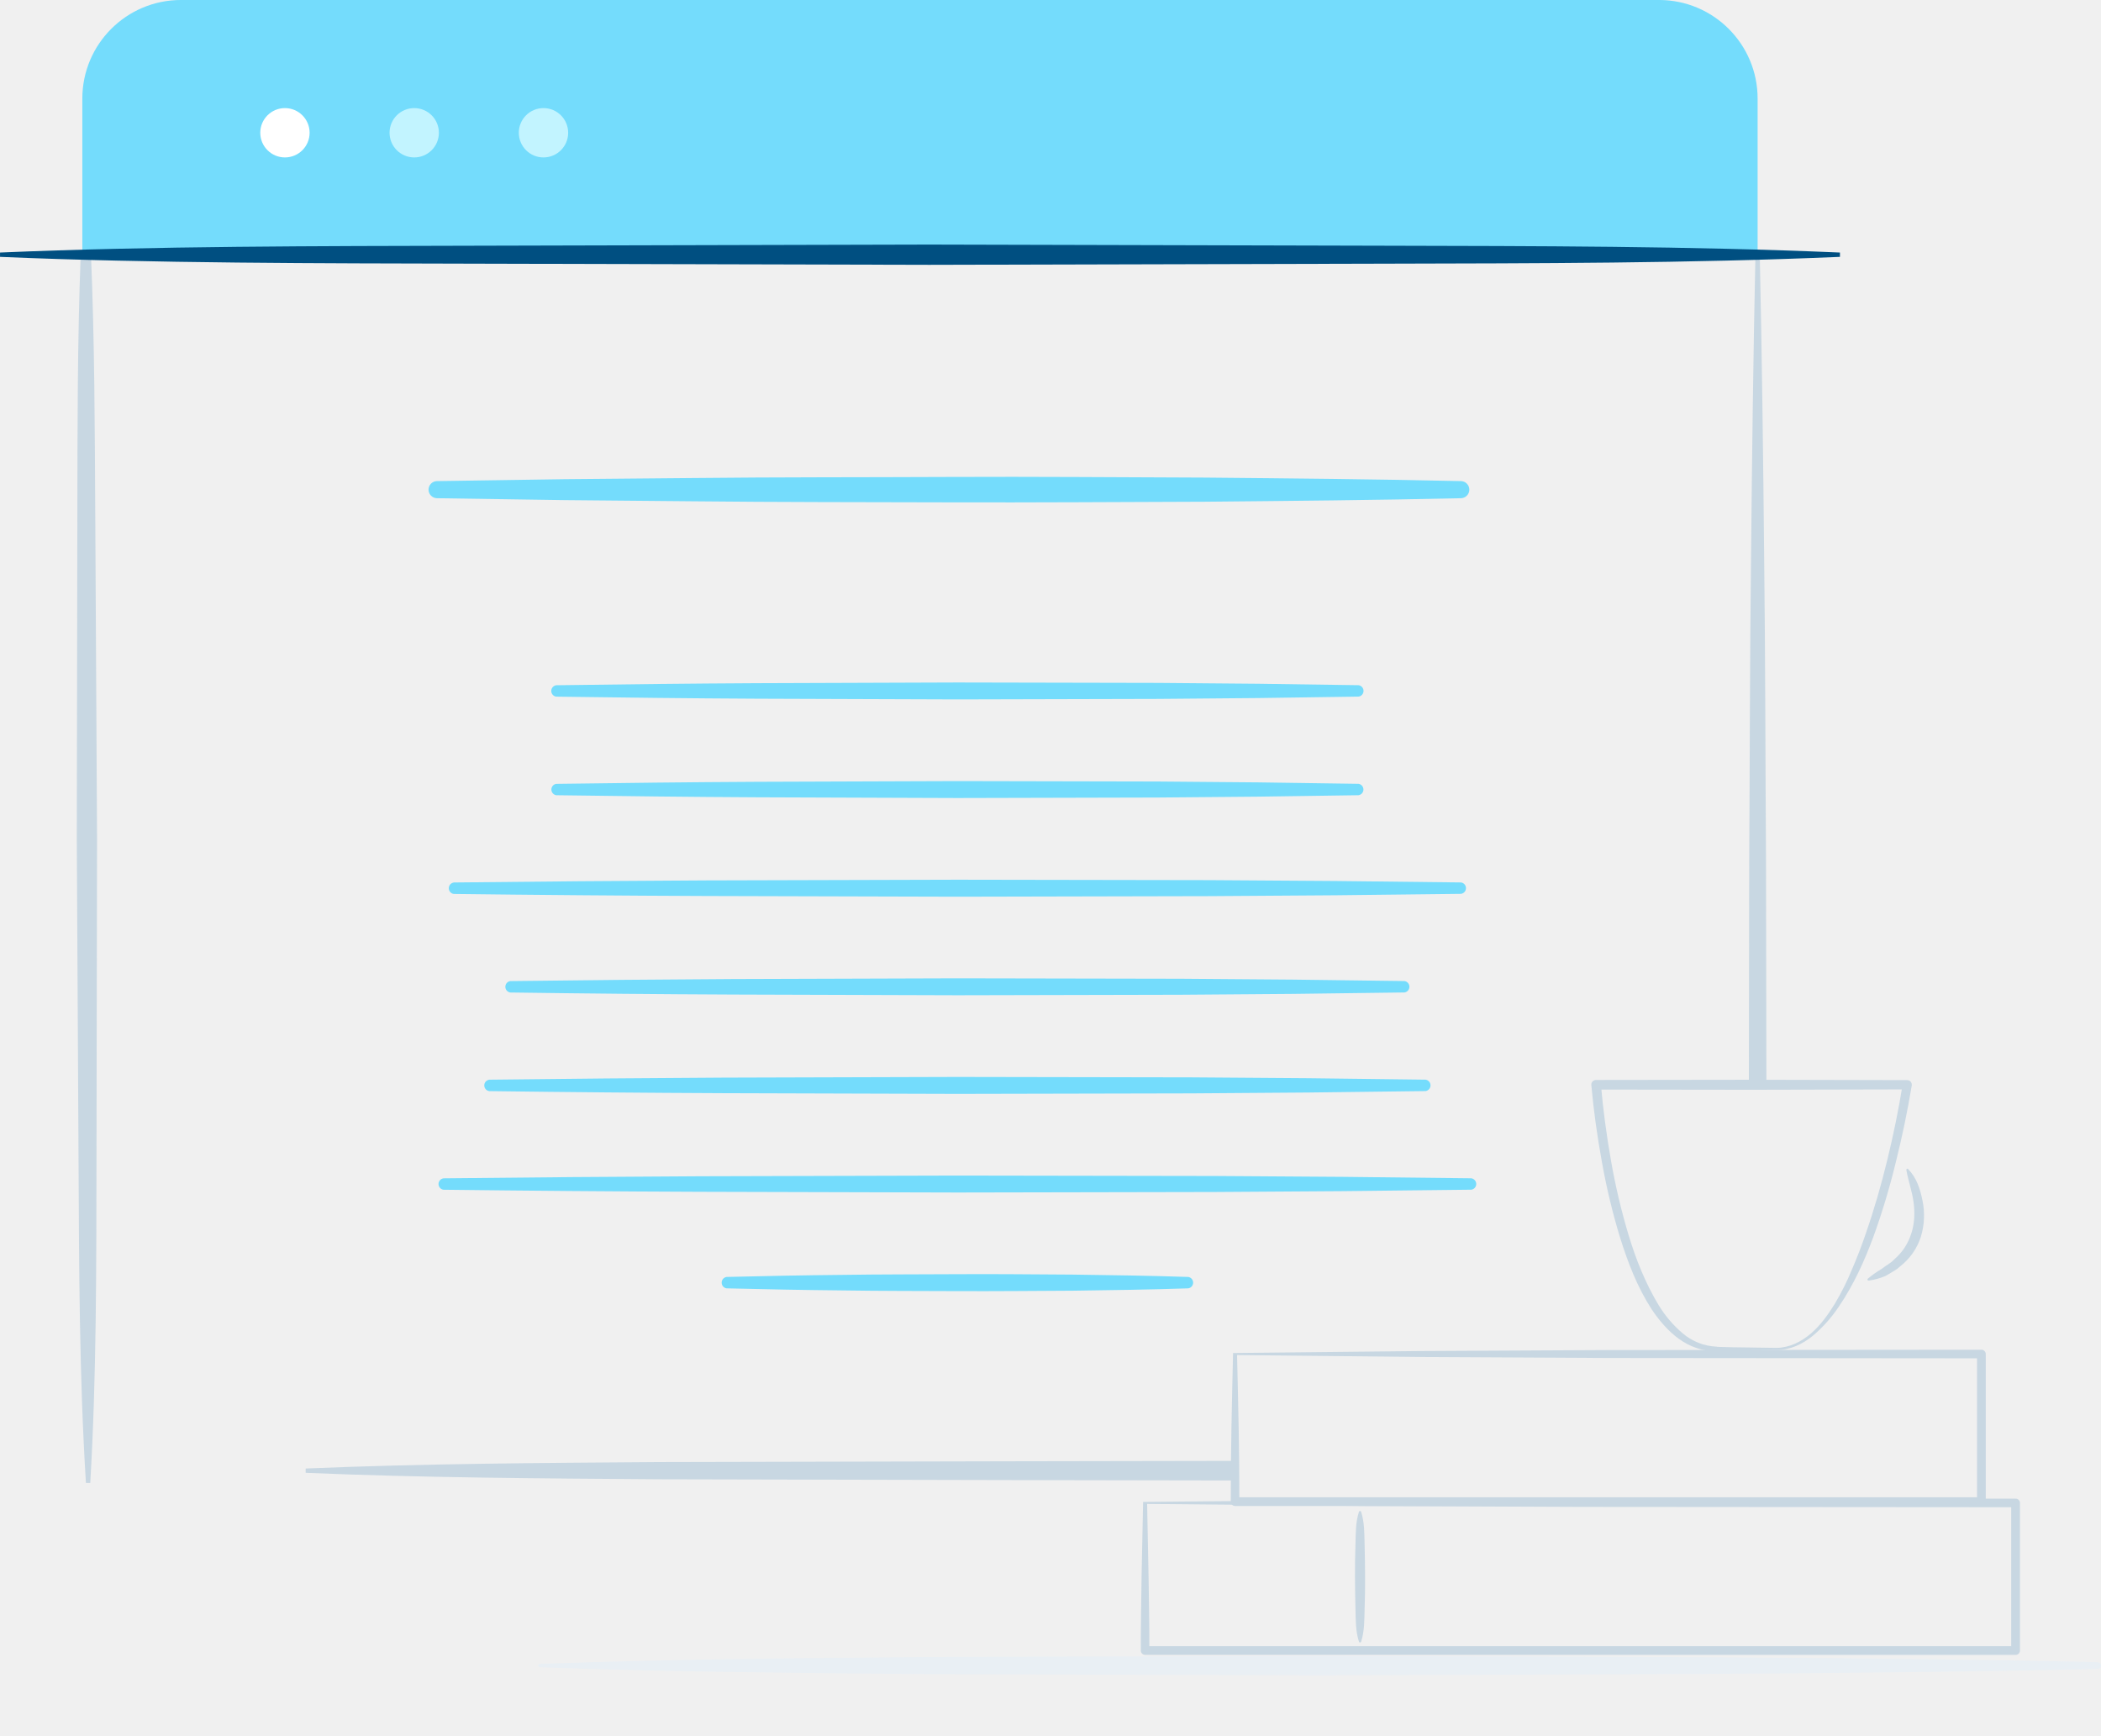
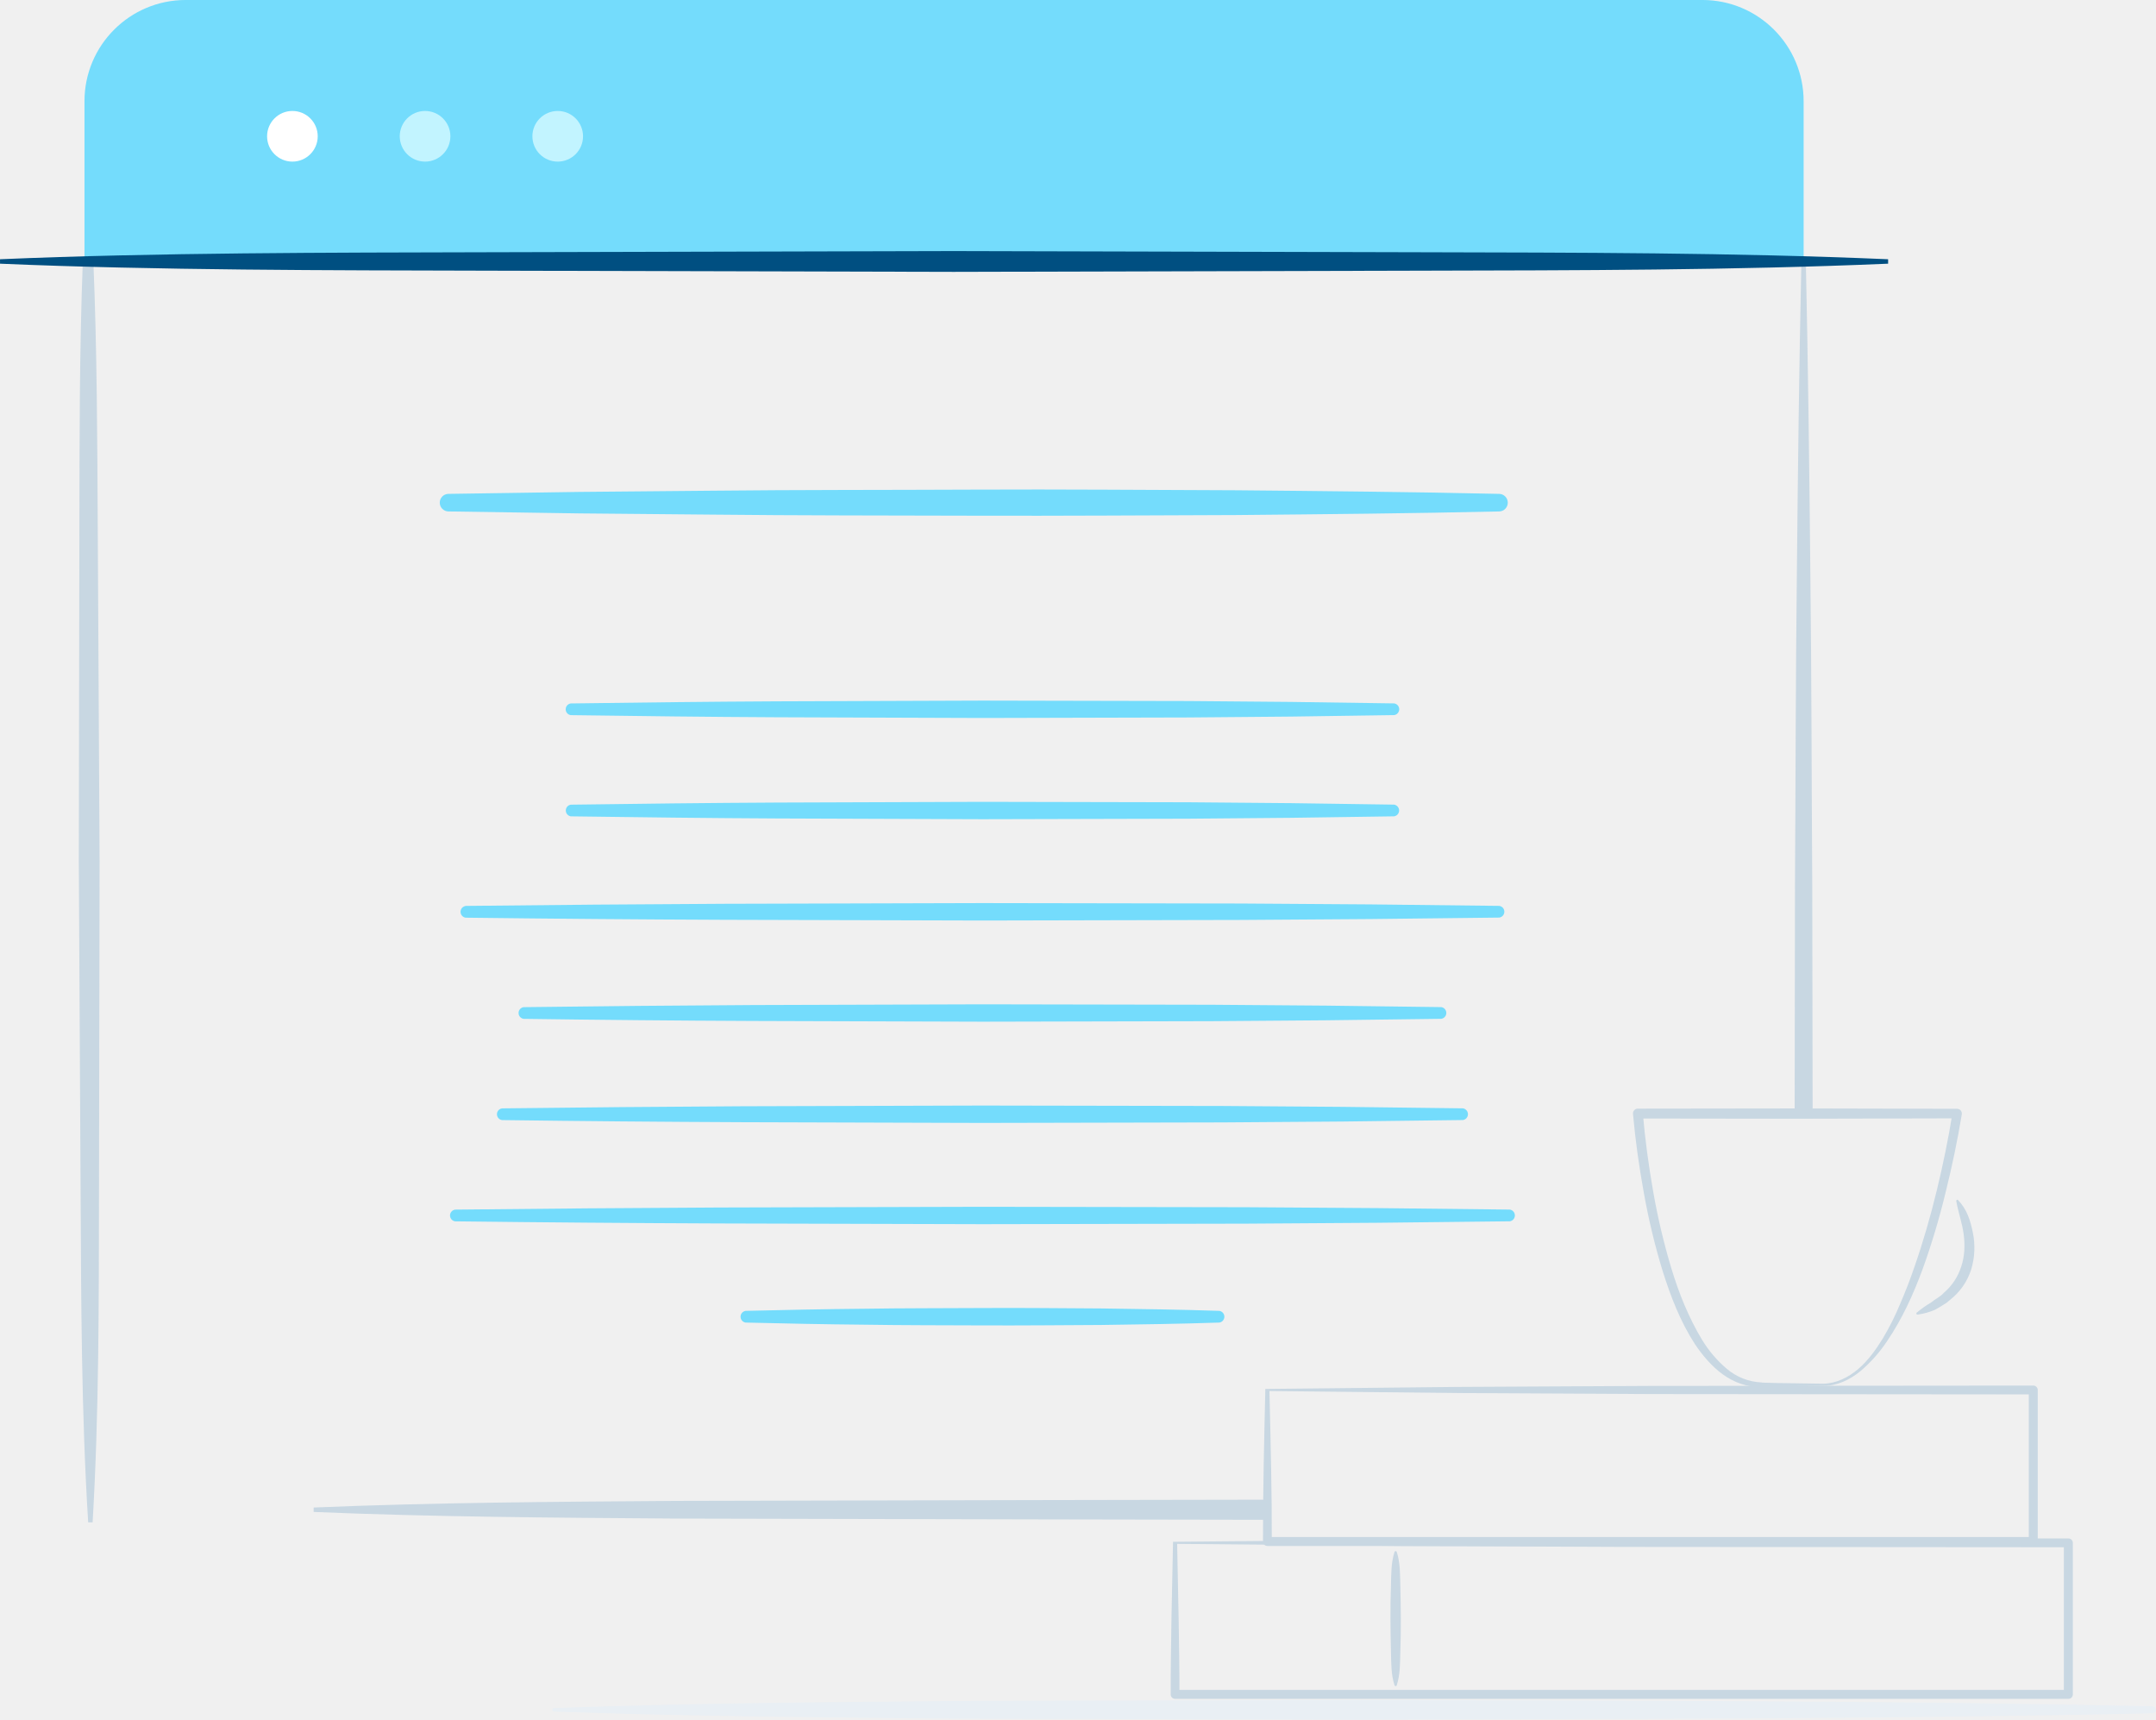
- <svg xmlns="http://www.w3.org/2000/svg" viewBox="0 0 1457.93 1204.81">
-   <path d="M63.09 175.84h-7.06c-2.35 60.91-2.25 121.81-2.35 182.72l-.39 223.56 1.21 223.55c.39 74.52.49 149 5.13 223.55h3c4.37-74.53 4.2-149 4.32-223.56l.4-223.57-1.24-223.56c-.33-60.9-.45-121.8-3.02-182.69zM1225.74 754.57l-.26-155.84c-.46-70.33-.44-140.65-1.28-211-.68-70.32-1.53-140.65-3.06-211h-3c-1.53 70.32-2.38 140.65-3.06 211-.84 70.33-.83 140.65-1.28 211l-.23 156.61c4.06.45 8.1-1.08 12.17-.77zM855.19 1013.89l-152.32.27-245.39.55c-81.8.6-163.59 1.06-245.39 4.48v3c81.8 3.42 163.59 3.88 245.39 4.48l245.39.55 152 .27c.23-2.79.33-11.84.32-13.6z" fill="#c8d7e2" />
-   <path d="M57.13 176.78V68.44A68.45 68.45 0 0 1 125.58-.01H1151.2a68.45 68.45 0 0 1 68.45 68.45v108.34z" fill="#74dcfc" />
-   <path d="M1276.78 178.27c-105.31 4.5-210.63 4.47-315.94 4.73l-315.94.8-315.94-.8c-105.31-.26-223.63-.22-328.94-4.73v-3c105.31-4.51 223.63-4.47 328.94-4.73l315.94-.8 315.94.8c105.31.26 210.63.22 315.94 4.73z" fill="#004f81" />
-   <circle cx="197.73" cy="92.14" r="17.12" fill="#fff" />
-   <circle cx="287.44" cy="92.14" r="17.12" fill="#c2f4ff" />
-   <circle cx="377.14" cy="92.14" r="17.12" fill="#c2f4ff" />
-   <path d="M374.58 1154.77c90.09-3.27 180.17-4 270.26-4.78l270.26-.75c180.17.71 360.34.31 540.52 4.34a2.375 2.375 0 0 1 0 4.75c-180.17 4-360.34 3.63-540.52 4.34l-270.26-.75c-90.09-.82-180.17-1.51-270.26-4.78a1.19 1.19 0 0 1 0-2.37z" fill="#e9eff4" />
-   <path d="M796.03 1043.77v.69l1 50.83c.23 16.8.61 33.5.53 50.22l-3-3h604.06l-3 3v-102.45l3 3-300.89-.23-150.73-.65zm-2.8-1.4h.71l150.29-1.39 151.3-.65 303.17-.23a3 3 0 0 1 3 3v102.45a3 3 0 0 1-3 3H794.65a3 3 0 0 1-3-3c-.07-17.44.31-34.88.53-52.23z" fill="#c8d7e2" />
-   <path d="M858.44 940.43v.69c.78 34.33 1.67 67.62 1.57 101l-3-3h517.91l-3 3v-102.4l3 3-257.82-.23-129.21-.68zm-2.79-1.4h.7l128.77-1.37 129.75-.68 260.09-.23a3 3 0 0 1 3 3v102.45a3 3 0 0 1-3 3h-517.9a3 3 0 0 1-3-3c-.07-34.66.81-69.42 1.59-103.17zM944.51 1049.19c2.4 7.52 2.2 15 2.42 22.55s.27 15 .34 22.55-.11 15-.34 22.55 0 15-2.42 22.55a.78.78 0 0 1-1 .5.79.79 0 0 1-.5-.5c-2.41-7.52-2.2-15-2.42-22.55s-.27-15-.34-22.55.11-15 .34-22.55 0-15 2.42-22.55a.78.78 0 0 1 1.48 0z" fill="#c8d7e2" />
-   <path d="M1232.94 936.95l-24.23.26c-4 0-8.08.09-12.11.23l-6.06.17h-2.7v-2.94h.28l3-.08v3.12c-9.36.31-18.7-3.1-26.22-8.59s-13.58-12.73-18.7-20.3c-10-15.39-16.53-32.51-21.94-49.7a450.89 450.89 0 0 1-12.64-52.54c-3.22-17.72-5.75-35.48-7.36-53.51a3.27 3.27 0 0 1 3-3.55h.34l107.93-.14 107.93.25a3.17 3.17 0 0 1 3.16 3.18 3.54 3.54 0 0 1 0 .51c-2.94 17.87-6.66 35.44-11 53a498.35 498.35 0 0 1-15.54 51.81c-6.25 16.93-13.78 33.56-24 48.58a95.59 95.59 0 0 1-18.08 20.32c-6.99 5.77-15.78 9.97-25.06 9.92zm0-1.48c8.84-.15 17.1-4.3 23.73-10s11.9-13.06 16.53-20.59a178.52 178.52 0 0 0 11.89-23.79q5.3-12.22 9.59-24.89c5.85-16.82 10.79-34 15-51.34s7.83-34.9 10.63-52.45l3.16 3.68-107.93.25-107.93-.14 3.3-3.56c1.5 17.64 3.93 35.37 7 52.87a444.8 444.8 0 0 0 12.25 51.83c5.13 17 11.77 33.5 20.81 48.47a80.55 80.55 0 0 0 16.77 19.64 38.83 38.83 0 0 0 23.42 9.17h.08a1.56 1.56 0 0 1-.07 3.12l-3-.08h-.28v-2.94h2.7l6.06.17c4 .14 8.08.2 12.11.23zM1324.1 811.4c5.93 6 8.41 14 10 22a50.89 50.89 0 0 1-1.12 24.81 42.38 42.38 0 0 1-14.23 20.52l-2.37 2c-.84.6-1.74 1.1-2.61 1.65-1.74 1.1-3.53 2.12-5.31 3.13a44.78 44.78 0 0 1-11.74 3.26.76.76 0 0 1-.62-1.31l.09-.08a69.87 69.87 0 0 1 9.54-6.73c2.89-2.39 6.42-3.95 8.87-6.74a38.45 38.45 0 0 0 11.7-17.89c2.27-6.81 2.54-14.29 1.56-21.66s-3.57-14.48-5-22.32v-.06a.77.77 0 0 1 1.3-.68z" fill="#c8d7e2" />
-   <path d="M303.07 333.9l88.85-1.33 88.85-.81c59.24-.65 118.47-.46 177.71-.74s118.47.24 177.71.44c59.24.56 118.47 1.09 177.71 2.44a5.94 5.94 0 0 1 0 11.87c-59.24 1.35-118.47 1.88-177.71 2.44-59.24.19-118.47.62-177.71.44s-118.47-.09-177.71-.74l-88.85-.81-88.85-1.33a5.94 5.94 0 0 1 0-11.87zM385.95 475.58c46.4-.64 92.81-1.19 139.21-1.43l139.19-.49 139.21.29 69.61.6 69.61 1a4 4 0 0 1 0 7.91l-69.61 1-69.61.6-139.21.35-139.21-.49c-46.4-.23-92.81-.79-139.21-1.43a4 4 0 0 1 0-7.91zM386.01 544.02c46.39-.64 92.79-1.19 139.18-1.43l139.16-.49 139.18.29 69.59.6 69.59 1a4 4 0 0 1 0 7.91l-69.59 1-69.59.6-139.18.35-139.16-.51c-46.39-.23-92.79-.79-139.18-1.43a4 4 0 0 1 0-7.91zM314.84 612.46q87.38-1 174.76-1.43l174.75-.48 174.76.29 87.38.6 87.38 1a4 4 0 0 1 0 7.91l-87.38 1-87.38.6-174.76.39-174.76-.49q-87.38-.35-174.76-1.43a4 4 0 0 1 0-7.91zM354.08 680.91q77.57-1 155.14-1.43l155.13-.49 155.14.29 77.57.6 77.57 1a4 4 0 0 1 0 7.91l-77.57 1-77.57.6-155.14.35-155.14-.49q-77.57-.35-155.14-1.43a4 4 0 0 1 0-7.91zM339.46 749.34q81.23-1 162.45-1.43l162.44-.48 162.45.29 81.23.6 81.23 1a4 4 0 0 1 0 7.91l-81.23 1-81.23.6-162.45.35-162.45-.49q-81.23-.35-162.45-1.43a4 4 0 0 1 0-7.91zM307.73 817.79q89.16-1 178.32-1.43l178.3-.48 178.32.29 89.16.6 89.16 1a4 4 0 0 1 0 7.91l-89.16 1-89.16.6-178.32.35-178.32-.49q-89.16-.35-178.32-1.43a4 4 0 0 1 0-7.91zM504.18 886.24c26.7-.64 53.39-1.19 80.09-1.43 26.7-.43 53.4-.31 80.09-.49s53.4.16 80.09.29c26.7.37 53.4.73 80.09 1.63a4 4 0 0 1 0 7.91c-26.7.9-53.39 1.26-80.09 1.63-26.7.13-53.4.41-80.09.29s-53.4-.06-80.09-.49c-26.7-.23-53.4-.79-80.09-1.43a4 4 0 0 1 0-7.91z" fill="#74dcfc" />
+ <svg xmlns="http://www.w3.org/2000/svg" id="Type_-_Blog" data-name="Type - Blog" viewBox="0 0 1457.93 1162.67">
+   <path d="M93.74,317.5H86.68c-2.35,60.91-2.25,121.81-2.35,182.72l-.39,223.56,1.21,223.55c.39,74.52.49,149,5.13,223.55h3c4.37-74.53,4.2-149,4.32-223.56L98,723.75,96.76,500.19C96.43,439.29,96.31,378.39,93.74,317.5Z" transform="translate(-30.65 -141.66)" style="fill:#c8d7e2" />
+   <path d="M1256.39,896.23l-.26-155.84c-.46-70.33-.44-140.65-1.28-211-.68-70.32-1.53-140.65-3.06-211h-3c-1.53,70.32-2.38,140.65-3.06,211-.84,70.33-.83,140.65-1.28,211L1244.22,897C1248.28,897.45,1252.32,895.92,1256.39,896.23Z" transform="translate(-30.65 -141.66)" style="fill:#c8d7e2" />
+   <path d="M885.84,1155.55l-152.32.27-245.39.55c-81.8.6-163.59,1.06-245.39,4.48v3c81.8,3.42,163.59,3.88,245.39,4.48l245.39.55,152,.27C885.75,1166.36,885.85,1157.31,885.84,1155.55Z" transform="translate(-30.65 -141.66)" style="fill:#c8d7e2" />
+   <path d="M87.78,318.44V210.1a68.45,68.45,0,0,1,68.45-68.45H1181.85a68.45,68.45,0,0,1,68.45,68.45V318.44Z" transform="translate(-30.65 -141.66)" style="fill:#74dcfc" />
+   <path d="M1307.43,319.93c-105.31,4.5-210.63,4.47-315.94,4.73l-315.94.8-315.94-.8c-105.31-.26-223.63-.22-328.94-4.73v-3c105.31-4.51,223.63-4.47,328.94-4.73l315.94-.8,315.94.8c105.31.26,210.63.22,315.94,4.73Z" transform="translate(-30.65 -141.66)" style="fill:#004f81" />
+   <circle cx="197.73" cy="92.14" r="17.12" style="fill:#fff" />
+   <circle cx="287.44" cy="92.14" r="17.12" style="fill:#c2f4ff" />
+   <circle cx="377.14" cy="92.14" r="17.12" style="fill:#c2f4ff" />
+   <path d="M405.23,1296.43c90.09-3.27,180.17-4,270.26-4.78l270.26-.75c180.17.71,360.34.31,540.52,4.34a2.37,2.37,0,0,1,0,4.75c-180.17,4-360.34,3.63-540.52,4.34l-270.26-.75c-90.09-.82-180.17-1.51-270.26-4.78a1.19,1.19,0,0,1,0-2.37Z" transform="translate(-30.65 -141.66)" style="fill:#e9eff4" />
+   <path d="M826.68,1185.43v.69l1,50.83c.23,16.8.61,33.5.53,50.22l-3-3h604.06l-3,3V1184.72l3,3-300.89-.23-150.73-.65Zm-2.8-1.4h.71l150.29-1.39,151.3-.65,303.17-.23a3,3,0,0,1,3,3h0v102.45a3,3,0,0,1-3,3H825.3a3,3,0,0,1-3-3c-.07-17.44.31-34.88.53-52.23Z" transform="translate(-30.65 -141.66)" style="fill:#c8d7e2" />
+   <path d="M889.09,1082.09l0,.69c.78,34.33,1.67,67.62,1.57,101l-3-3h517.91l-3,3V1081.38l3,3-257.82-.23-129.21-.68Zm-2.79-1.4H887l128.77-1.37,129.75-.68,260.09-.23a3,3,0,0,1,3,3h0v102.45a3,3,0,0,1-3,3H887.71a3,3,0,0,1-3-3C884.64,1149.2,885.52,1114.44,886.3,1080.69Z" transform="translate(-30.65 -141.66)" style="fill:#c8d7e2" />
+   <path d="M975.16,1190.85c2.4,7.52,2.2,15,2.42,22.55s.27,15,.34,22.55-.11,15-.34,22.55,0,15-2.42,22.55a.78.78,0,0,1-1,.5.79.79,0,0,1-.5-.5c-2.41-7.52-2.2-15-2.42-22.55s-.27-15-.34-22.55.11-15,.34-22.55,0-15,2.42-22.55a.78.78,0,0,1,1.48,0Z" transform="translate(-30.65 -141.66)" style="fill:#c8d7e2" />
+   <path d="M1263.59,1078.61l-24.23.26c-4,0-8.08.09-12.11.23l-6.06.17-1.51,0-.76,0h-.43c0-5.87,0-1.63,0-2.94h.28l3-.08v3.12c-9.36.31-18.7-3.1-26.22-8.59s-13.58-12.73-18.7-20.3c-10-15.39-16.53-32.51-21.94-49.7a450.89,450.89,0,0,1-12.64-52.54c-3.22-17.72-5.75-35.48-7.36-53.51a3.27,3.27,0,0,1,3-3.55h.34l107.93-.14,107.93.25h0a3.17,3.17,0,0,1,3.16,3.18,3.54,3.54,0,0,1,0,.51c-2.94,17.87-6.66,35.44-11,53a498.35,498.35,0,0,1-15.54,51.81c-6.25,16.93-13.78,33.56-24,48.58a95.59,95.59,0,0,1-18.08,20.32C1281.66,1074.46,1272.87,1078.66,1263.59,1078.61Zm0-1.48c8.84-.15,17.1-4.3,23.73-10s11.9-13.06,16.53-20.59a178.52,178.52,0,0,0,11.89-23.79q5.3-12.22,9.59-24.89c5.85-16.82,10.79-34,15-51.34s7.83-34.9,10.63-52.45l3.16,3.68-107.93.25-107.93-.14,3.3-3.56c1.5,17.64,3.93,35.37,7,52.87A444.8,444.8,0,0,0,1160.81,999c5.13,17,11.77,33.5,20.81,48.47a80.55,80.55,0,0,0,16.77,19.64,38.83,38.83,0,0,0,23.42,9.17h.08a1.56,1.56,0,0,1-.07,3.12h0l-3-.08h-.28c0-1.31,0,2.93,0-2.94h.43l.76,0,1.51,0,6.06.17c4,.14,8.08.2,12.11.23Z" transform="translate(-30.65 -141.66)" style="fill:#c8d7e2" />
+   <path d="M1354.75,953.06c5.93,6,8.41,14,10,22a50.89,50.89,0,0,1-1.12,24.81,42.38,42.38,0,0,1-14.23,20.52l-2.37,2c-.84.6-1.74,1.1-2.61,1.65-1.74,1.1-3.53,2.12-5.31,3.13a44.78,44.78,0,0,1-11.74,3.26.76.76,0,0,1-.62-1.31l.09-.08a69.87,69.87,0,0,1,9.54-6.73c2.89-2.39,6.42-3.95,8.87-6.74a38.45,38.45,0,0,0,11.7-17.89c2.27-6.81,2.54-14.29,1.56-21.66s-3.57-14.48-5-22.32v-.06a.77.77,0,0,1,1.3-.68Z" transform="translate(-30.65 -141.66)" style="fill:#c8d7e2" />
+   <path d="M333.72,475.56l88.85-1.33,88.85-.81c59.24-.65,118.47-.46,177.71-.74s118.47.24,177.71.44c59.24.56,118.47,1.09,177.71,2.44a5.94,5.94,0,0,1,0,11.87c-59.24,1.35-118.47,1.88-177.71,2.44-59.24.19-118.47.62-177.71.44s-118.47-.09-177.71-.74l-88.85-.81-88.85-1.33a5.94,5.94,0,0,1,0-11.87Z" transform="translate(-30.65 -141.66)" style="fill:#74dcfc" />
+   <path d="M416.6,617.24c46.4-.64,92.81-1.19,139.21-1.43L695,615.32l139.21.29,69.61.6,69.61,1a4,4,0,0,1,0,7.91l-69.61,1-69.61.6L695,627.07l-139.21-.49c-46.4-.23-92.81-.79-139.21-1.43a4,4,0,0,1,0-7.91Z" transform="translate(-30.65 -141.66)" style="fill:#74dcfc" />
+   <path d="M416.66,685.68c46.39-.64,92.79-1.19,139.18-1.43L695,683.76l139.18.29,69.59.6,69.59,1a4,4,0,0,1,0,7.91l-69.59,1-69.59.6L695,695.51,555.84,695c-46.39-.23-92.79-.79-139.18-1.43a4,4,0,0,1,0-7.91Z" transform="translate(-30.65 -141.66)" style="fill:#74dcfc" />
+   <path d="M345.49,754.12q87.38-1,174.76-1.43L695,752.21l174.76.29,87.38.6,87.38,1a4,4,0,0,1,0,7.91l-87.38,1-87.38.6L695,764l-174.76-.49q-87.38-.35-174.76-1.43a4,4,0,0,1,0-7.91Z" transform="translate(-30.65 -141.66)" style="fill:#74dcfc" />
+   <path d="M384.73,822.57q77.57-1,155.14-1.43L695,820.65l155.14.29,77.57.6,77.57,1a4,4,0,0,1,0,7.91l-77.57,1-77.57.6L695,832.4l-155.14-.49q-77.57-.35-155.14-1.43a4,4,0,0,1,0-7.91Z" transform="translate(-30.65 -141.66)" style="fill:#74dcfc" />
+   <path d="M370.11,891q81.23-1,162.45-1.43L695,889.09l162.45.29,81.23.6,81.23,1a4,4,0,0,1,0,7.91l-81.23,1-81.23.6L695,900.84l-162.45-.49q-81.23-.35-162.45-1.43a4,4,0,0,1,0-7.91Z" transform="translate(-30.65 -141.66)" style="fill:#74dcfc" />
+   <path d="M338.38,959.45q89.16-1,178.32-1.43L695,957.54l178.32.29,89.16.6,89.16,1a4,4,0,0,1,0,7.91l-89.16,1-89.16.6L695,969.29l-178.32-.49q-89.16-.35-178.32-1.43a4,4,0,0,1,0-7.91Z" transform="translate(-30.65 -141.66)" style="fill:#74dcfc" />
+   <path d="M534.83,1027.9c26.7-.64,53.39-1.19,80.09-1.43,26.7-.43,53.4-.31,80.09-.49s53.4.16,80.09.29c26.7.37,53.4.73,80.09,1.63a4,4,0,0,1,0,7.91c-26.7.9-53.39,1.26-80.09,1.63-26.7.13-53.4.41-80.09.29s-53.4-.06-80.09-.49c-26.7-.23-53.4-.79-80.09-1.43a4,4,0,0,1,0-7.91Z" transform="translate(-30.65 -141.66)" style="fill:#74dcfc" />
</svg>
